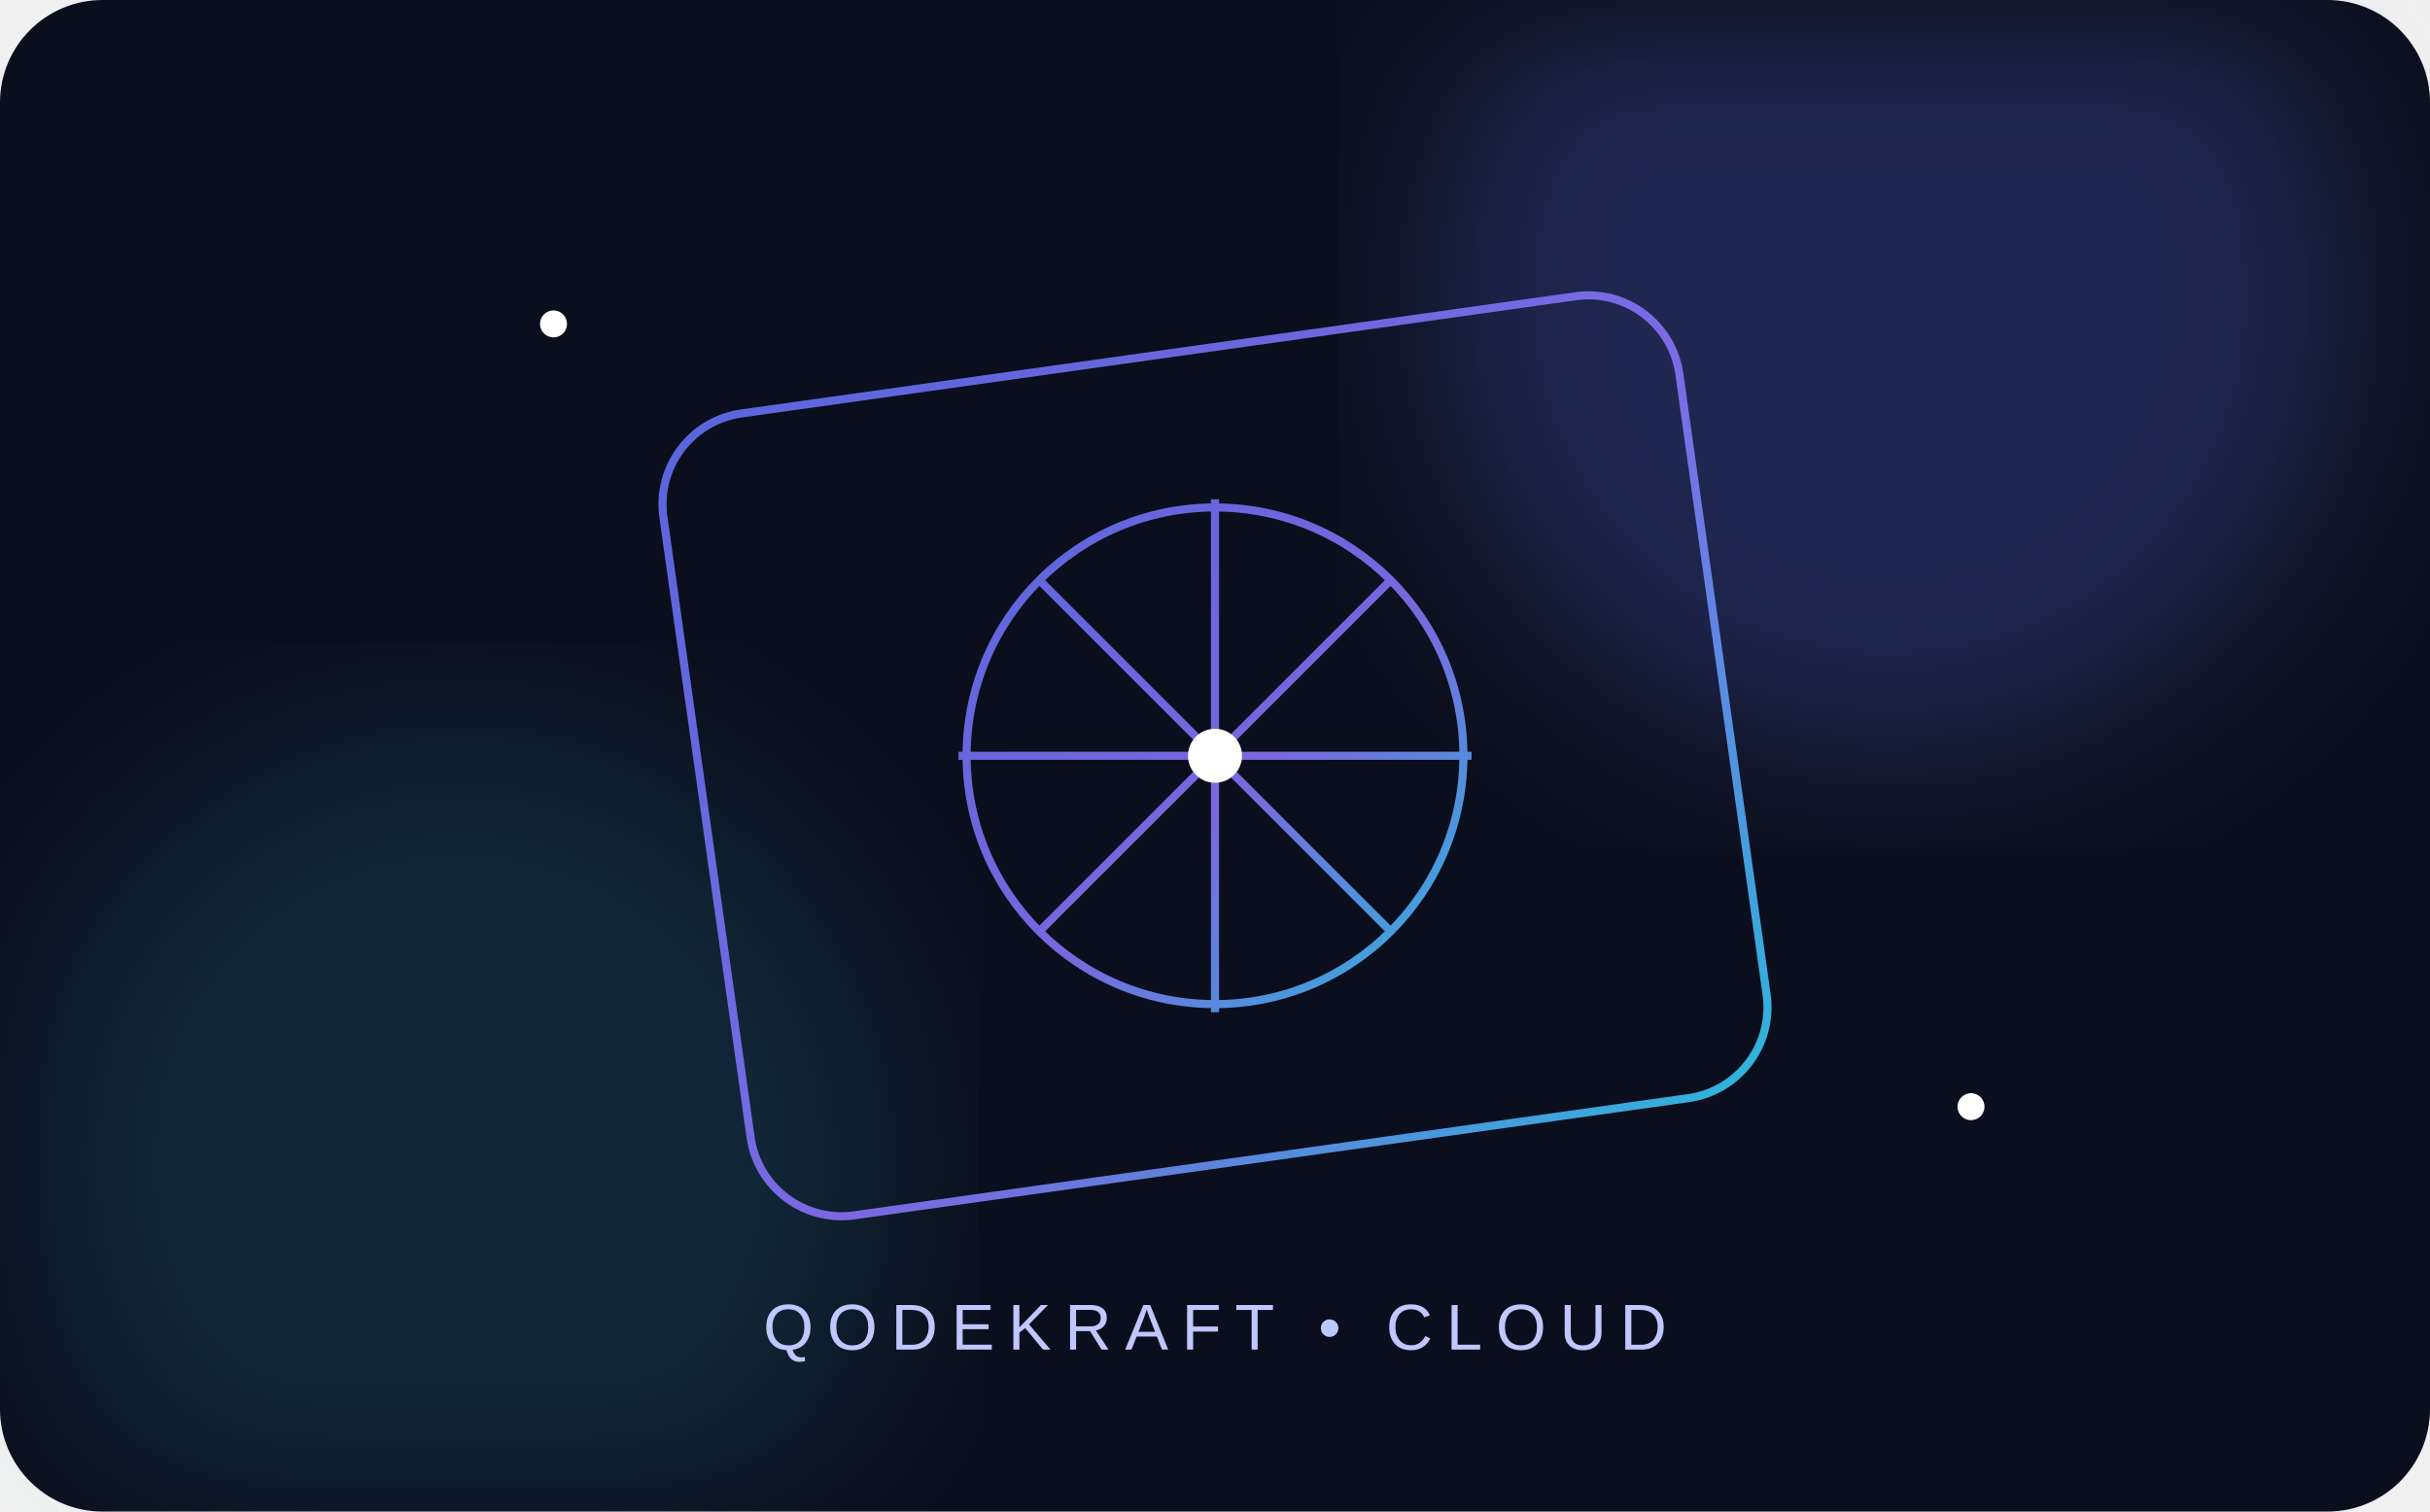
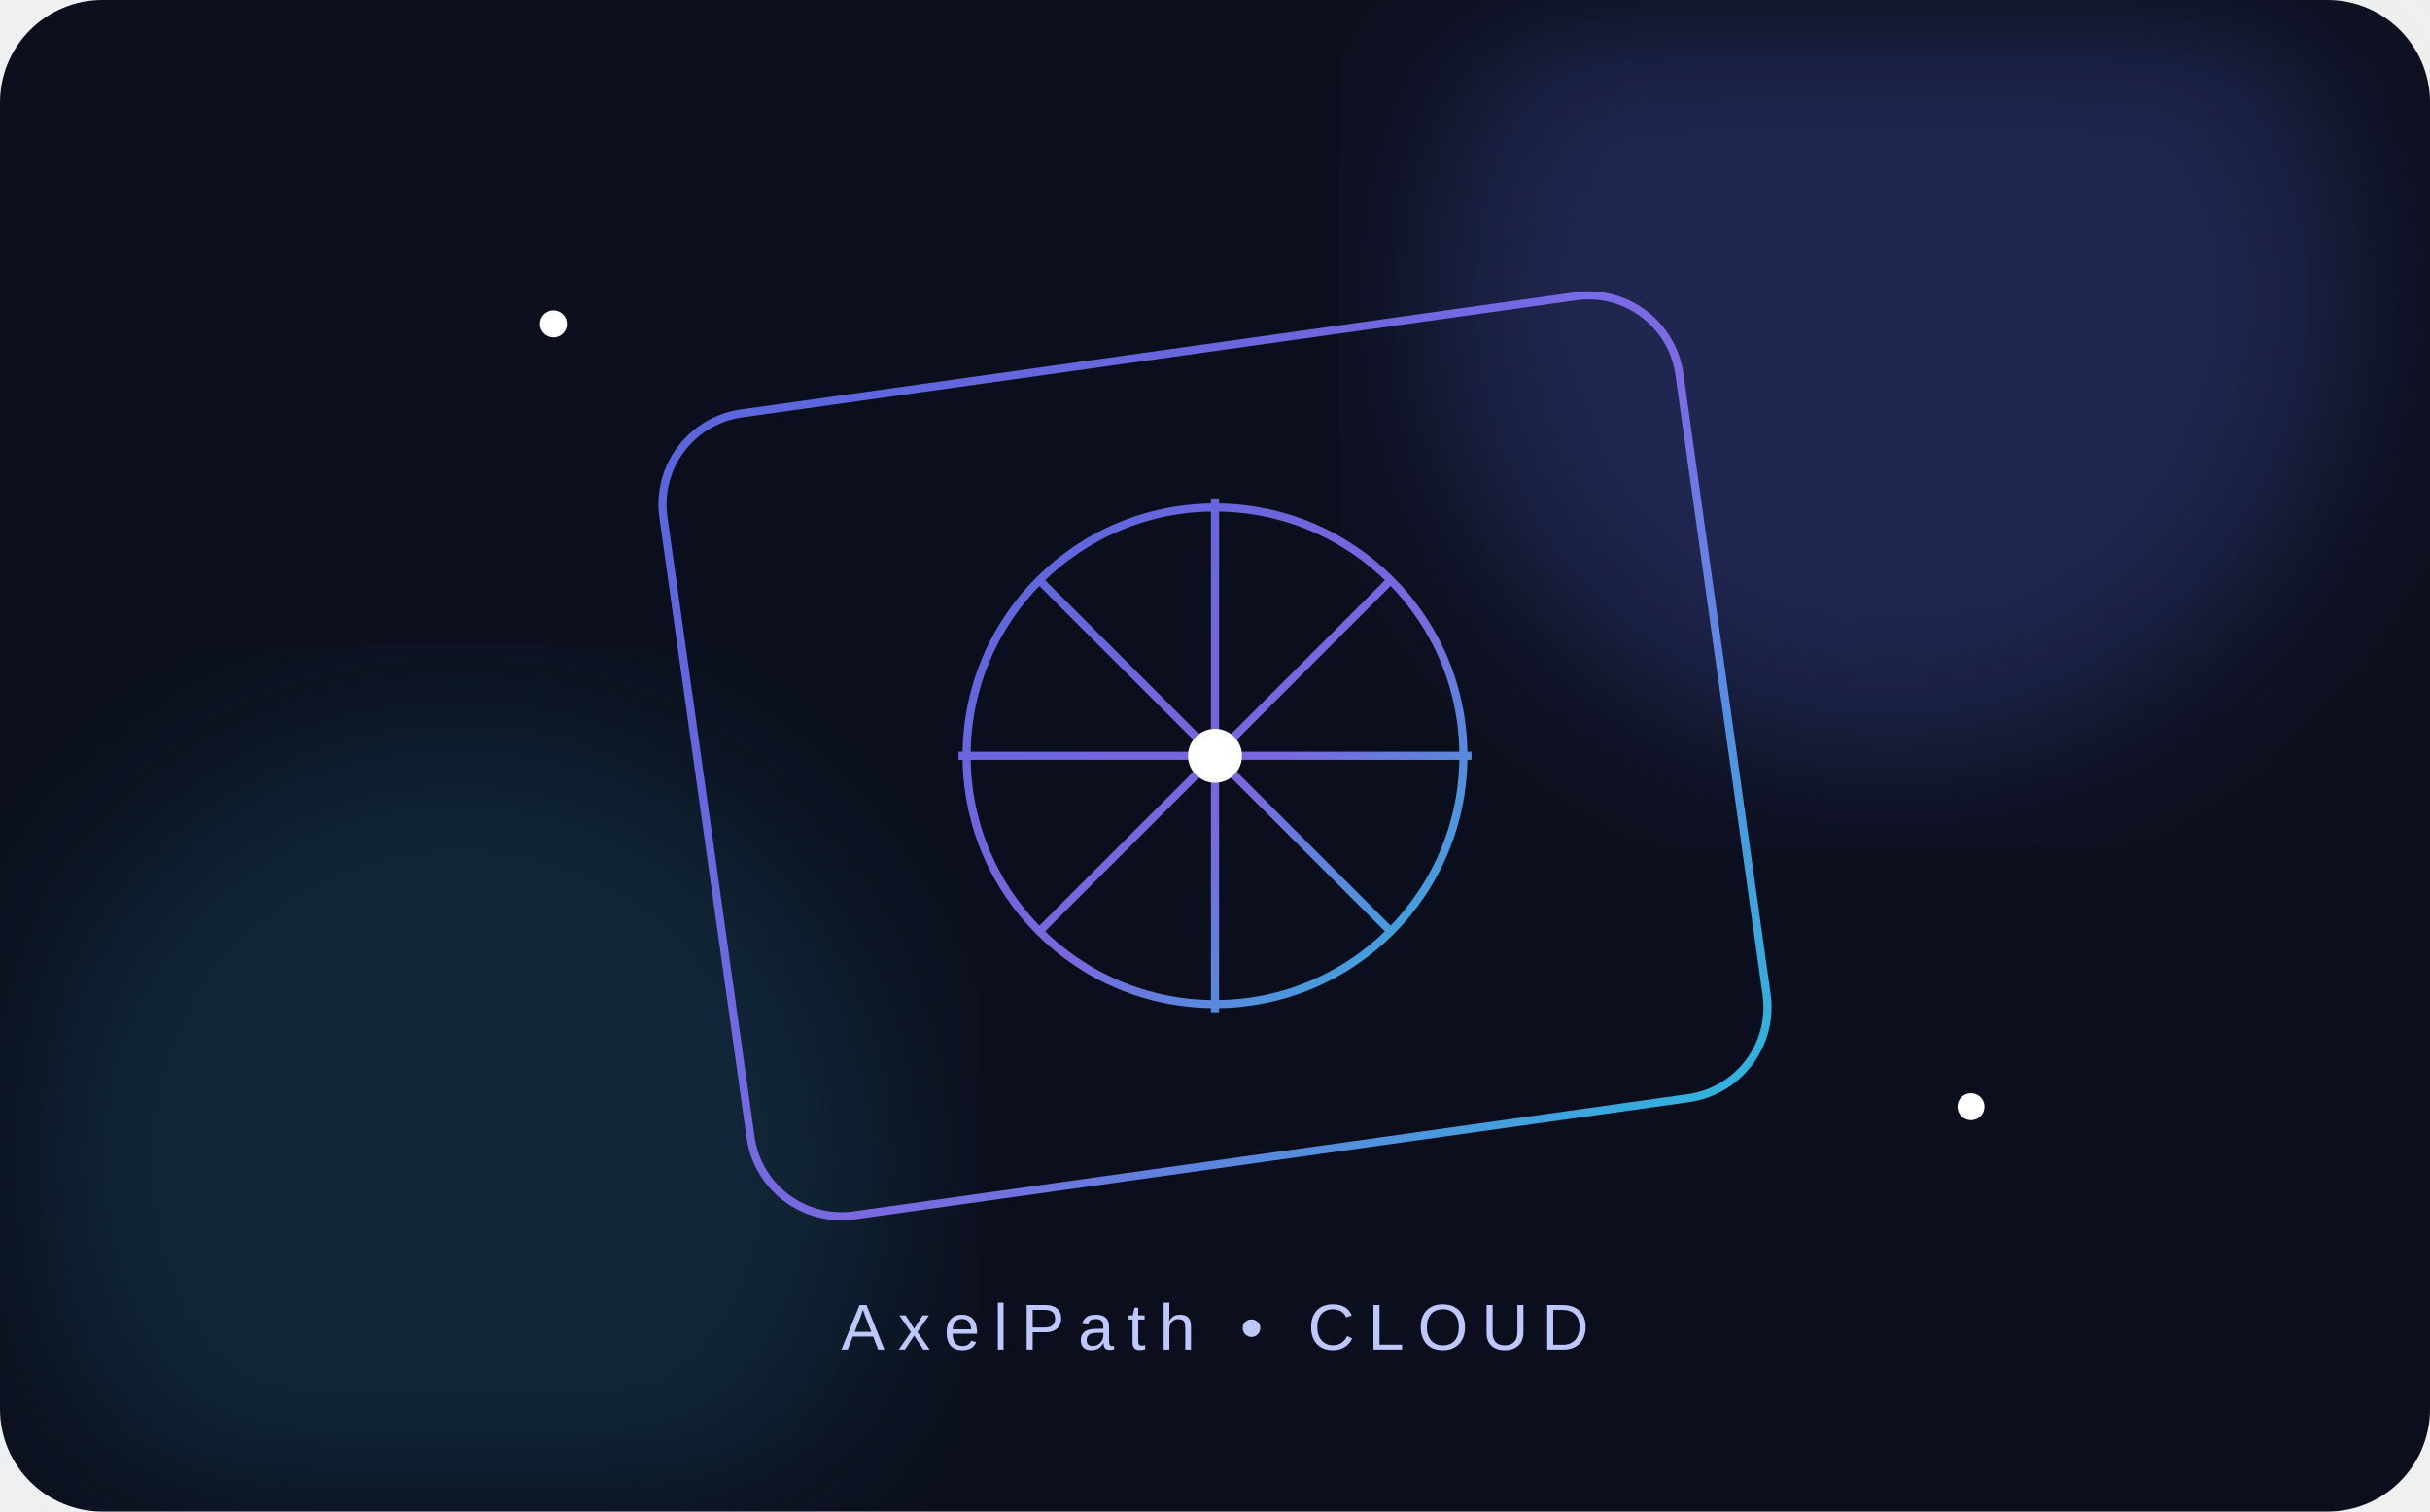
<svg xmlns="http://www.w3.org/2000/svg" viewBox="0 0 900 560">
  <defs>
    <linearGradient id="g" x1="0" y1="0" x2="1" y2="1">
      <stop stop-color="#6676ff" />
      <stop offset=".55" stop-color="#8e75ff" />
      <stop offset="1" stop-color="#31d6ff" />
    </linearGradient>
    <filter id="b">
      <feGaussianBlur stdDeviation="30" />
    </filter>
  </defs>
  <rect width="900" height="560" rx="38" fill="#0b0f1d" />
  <circle cx="700" cy="110" r="170" fill="#6676ff" opacity=".22" filter="url(#b)" />
  <circle cx="170" cy="430" r="160" fill="#31d6ff" opacity=".12" filter="url(#b)" />
  <g fill="none" stroke="url(#g)" stroke-width="3" opacity=".85">
    <rect x="260" y="130" width="380" height="300" rx="34" transform="rotate(-8 450 280)" />
    <circle cx="450" cy="280" r="92" />
    <path d="M450 185V375M355 280H545M385 215L515 345M515 215L385 345" />
  </g>
  <g fill="#fff">
    <circle cx="450" cy="280" r="10" />
    <circle cx="205" cy="120" r="5" />
    <circle cx="730" cy="410" r="5" />
  </g>
-   <text x="450" y="500" text-anchor="middle" fill="#bfc7ff" font-family="Arial" font-size="24" letter-spacing="5">QODEKRAFT • CLOUD</text>
+   <text x="450" y="500" text-anchor="middle" fill="#bfc7ff" font-family="Arial" font-size="24" letter-spacing="5">AxelPath • CLOUD</text>
</svg>
